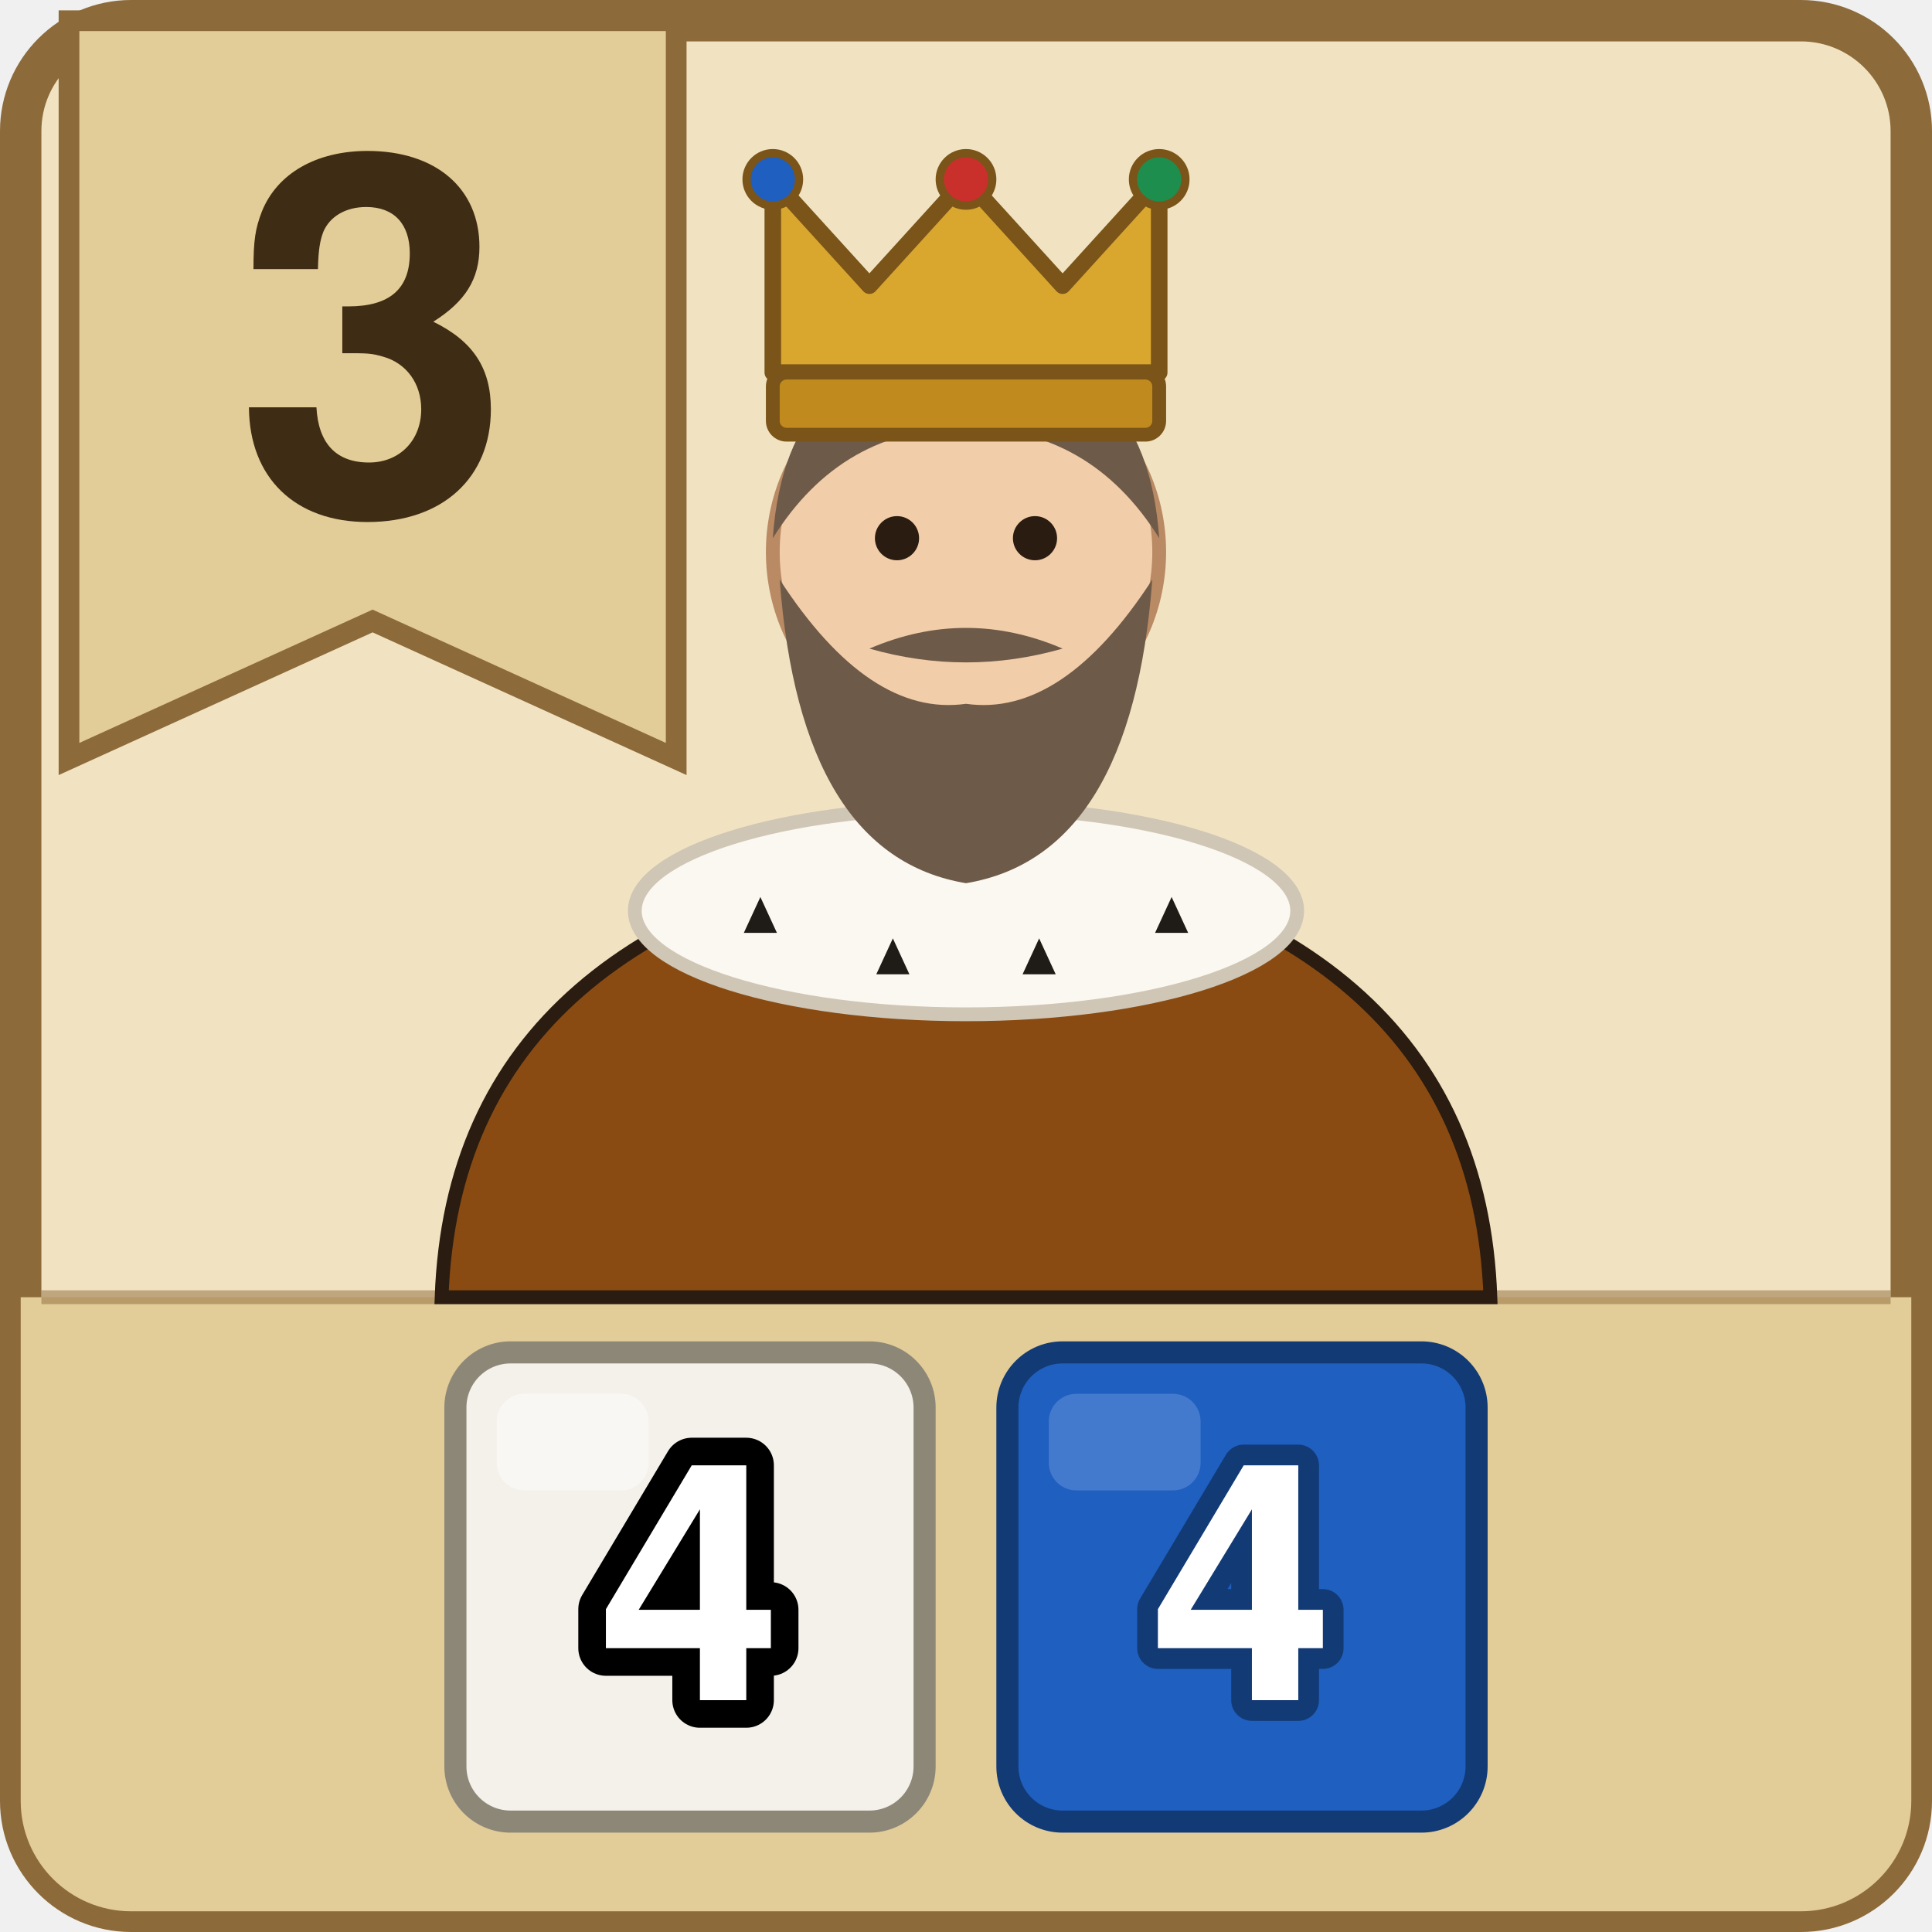
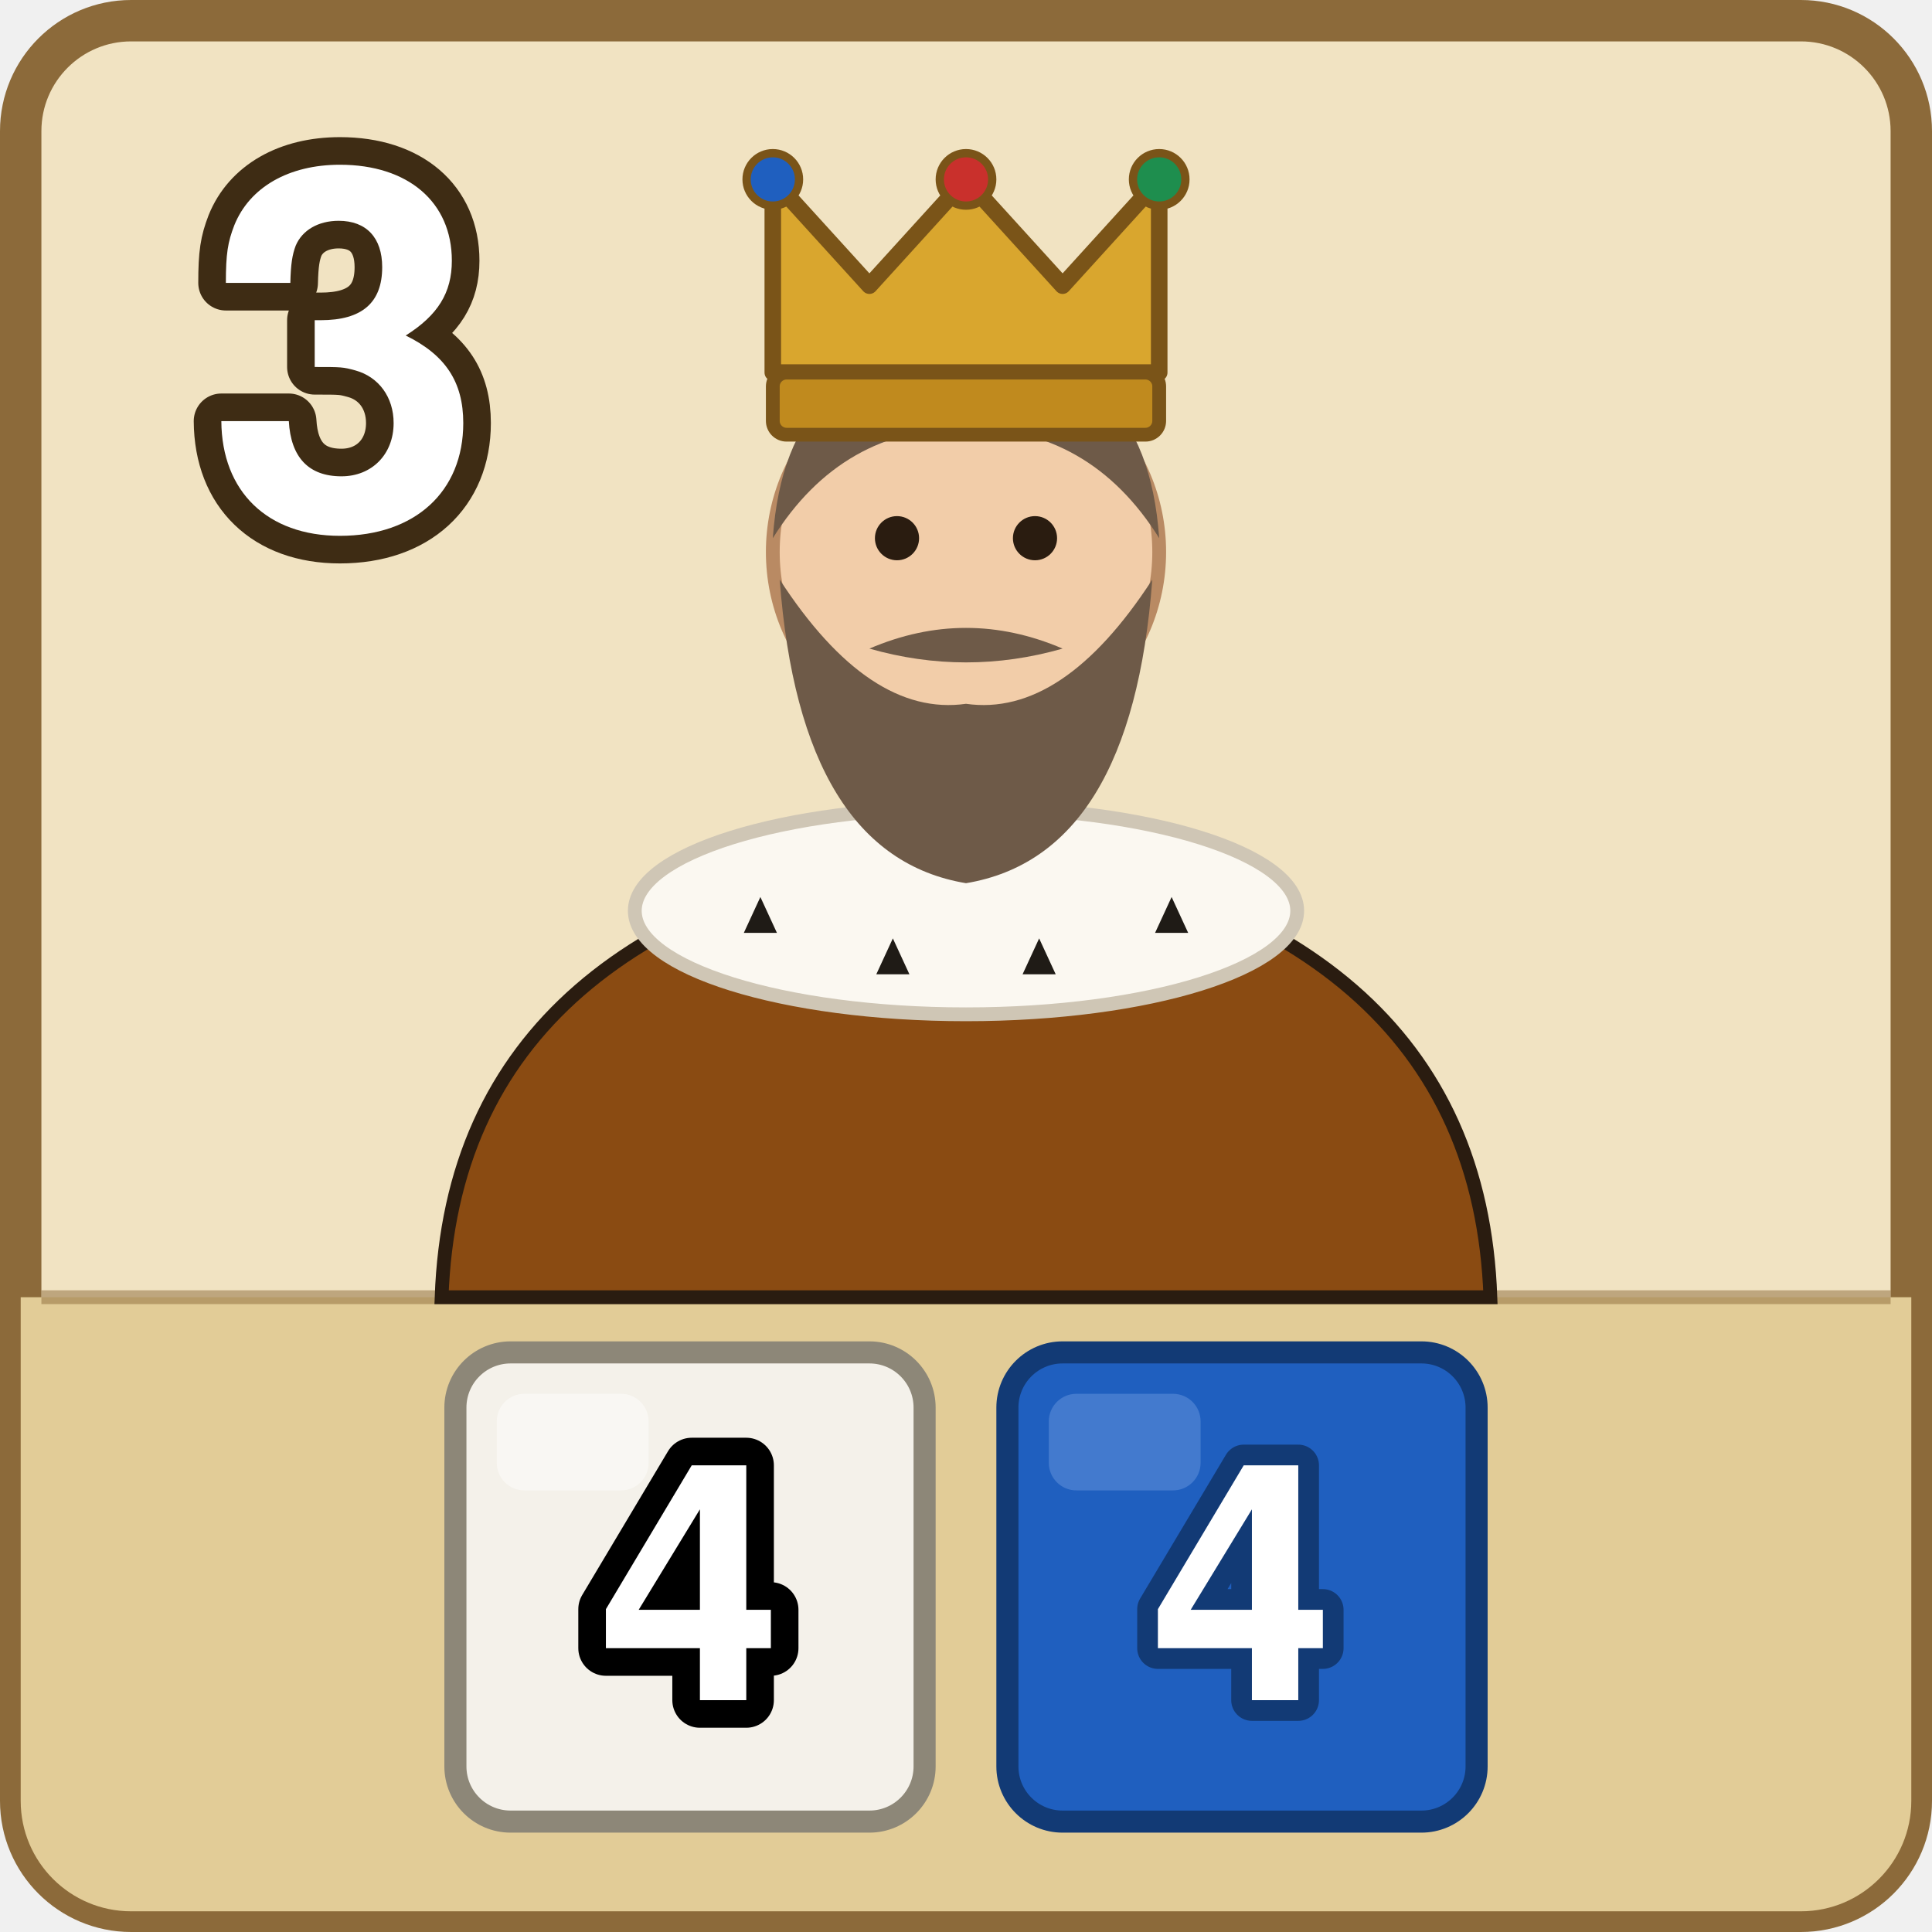
<svg xmlns="http://www.w3.org/2000/svg" width="140" height="140" viewBox="0 0 140 140" role="img" aria-label="貴族 3点 必要ボーナス白4・青4">
  <rect x="1.5" y="1.5" width="137" height="137" rx="8" fill="#F1E3C2" stroke="#8C6A3A" stroke-width="3" />
  <path d="M1.5,94 H138.5 V130.5 A8,8 0 0 1 130.5,138.5 H9.5 A8,8 0 0 1 1.5,130.5 Z" fill="#E2CC97" />
  <line x1="3" y1="94" x2="137" y2="94" stroke="#8C6A3A" stroke-width="1" opacity="0.5" />
  <path d="M32,94 Q33,66 70,61 Q107,66 108,94 Z" fill="#8A4B12" stroke="#2A1C10" stroke-width="1" />
  <rect x="65" y="50" width="10" height="12" fill="#F2CDA9" stroke="#B98A63" stroke-width="0.8" />
  <ellipse cx="70" cy="66" rx="24" ry="7.5" fill="#FBF8F1" stroke="#CFC6B5" stroke-width="1" />
  <path d="M55.1,65.0 l1.2,2.6 l-2.4,0 Z" fill="#1F1B16" />
  <path d="M64.7,68.0 l1.2,2.6 l-2.4,0 Z" fill="#1F1B16" />
  <path d="M75.3,68.0 l1.2,2.6 l-2.4,0 Z" fill="#1F1B16" />
  <path d="M84.9,65.0 l1.2,2.6 l-2.4,0 Z" fill="#1F1B16" />
  <circle cx="70" cy="40" r="14" fill="#F2CDA9" stroke="#B98A63" stroke-width="1" />
  <path d="M56,39 Q57,25 70,26 Q83,25 84,39 Q79,31 70,31 Q61,31 56,39 Z" fill="#6E5A48" />
  <path d="M56.5,42 Q58,62 70,64 Q82,62 83.5,42 Q77,52 70,51 Q63,52 56.5,42 Z" fill="#6E5A48" />
  <path d="M63,47 Q70,44 77,47 Q70,49 63,47 Z" fill="#6E5A48" />
  <circle cx="65" cy="39" r="1.6" fill="#2A1C10" />
  <circle cx="75" cy="39" r="1.6" fill="#2A1C10" />
  <polygon points="56.0,27.0 56.0,13.0 63.0,20.7 70.0,13.0 77.0,20.7 84.0,13.0 84.0,27.0" fill="#D9A62E" stroke="#7A5418" stroke-width="1.2" stroke-linejoin="round" />
  <rect x="56.0" y="27.0" width="28.0" height="4.5" rx="1" fill="#C08A1E" stroke="#7A5418" stroke-width="1" />
  <circle cx="56.0" cy="13.0" r="1.9" fill="#1F5FBF" stroke="#7A5418" stroke-width="0.6" />
  <circle cx="70.0" cy="13.0" r="1.9" fill="#C9302C" stroke="#7A5418" stroke-width="0.6" />
  <circle cx="84.0" cy="13.0" r="1.9" fill="#1E8E4E" stroke="#7A5418" stroke-width="0.6" />
-   <path d="M5,1.5 H49 V55 L27,45 L5,55 Z" fill="#E2CC97" stroke="#8C6A3A" stroke-width="1.5" />
-   <text x="27" y="37" text-anchor="middle" font-size="36" font-weight="800" fill="#3E2C14" font-family="'Helvetica Neue', Helvetica, Arial, sans-serif">3</text>
+   <text x="25" y="38" text-anchor="middle" font-size="36" font-weight="800" fill="#FFFFFF" stroke="#3E2C14" stroke-width="4" paint-order="stroke" stroke-linejoin="round" font-family="'Helvetica Neue', Helvetica, Arial, sans-serif">3</text>
  <rect x="33.0" y="98" width="34" height="34" rx="4" fill="#F4F1EA" stroke="#8D8778" stroke-width="1.6" />
  <rect x="36.0" y="101" width="11" height="7" rx="2" fill="#FFFFFF" opacity="0.45" />
  <text x="50.0" y="123.2" text-anchor="middle" font-size="24" font-weight="800" fill="#FFFFFF" stroke="#000000" stroke-width="4" paint-order="stroke" stroke-linejoin="round" font-family="'Helvetica Neue', Helvetica, Arial, sans-serif">4</text>
  <rect x="73.0" y="98" width="34" height="34" rx="4" fill="#1F5FBF" stroke="#123A75" stroke-width="1.6" />
  <rect x="76.0" y="101" width="11" height="7" rx="2" fill="#6E9BE0" opacity="0.45" />
  <text x="90.0" y="123.2" text-anchor="middle" font-size="24" font-weight="800" fill="#FFFFFF" stroke="#123A75" stroke-width="3" paint-order="stroke" stroke-linejoin="round" font-family="'Helvetica Neue', Helvetica, Arial, sans-serif">4</text>
</svg>
